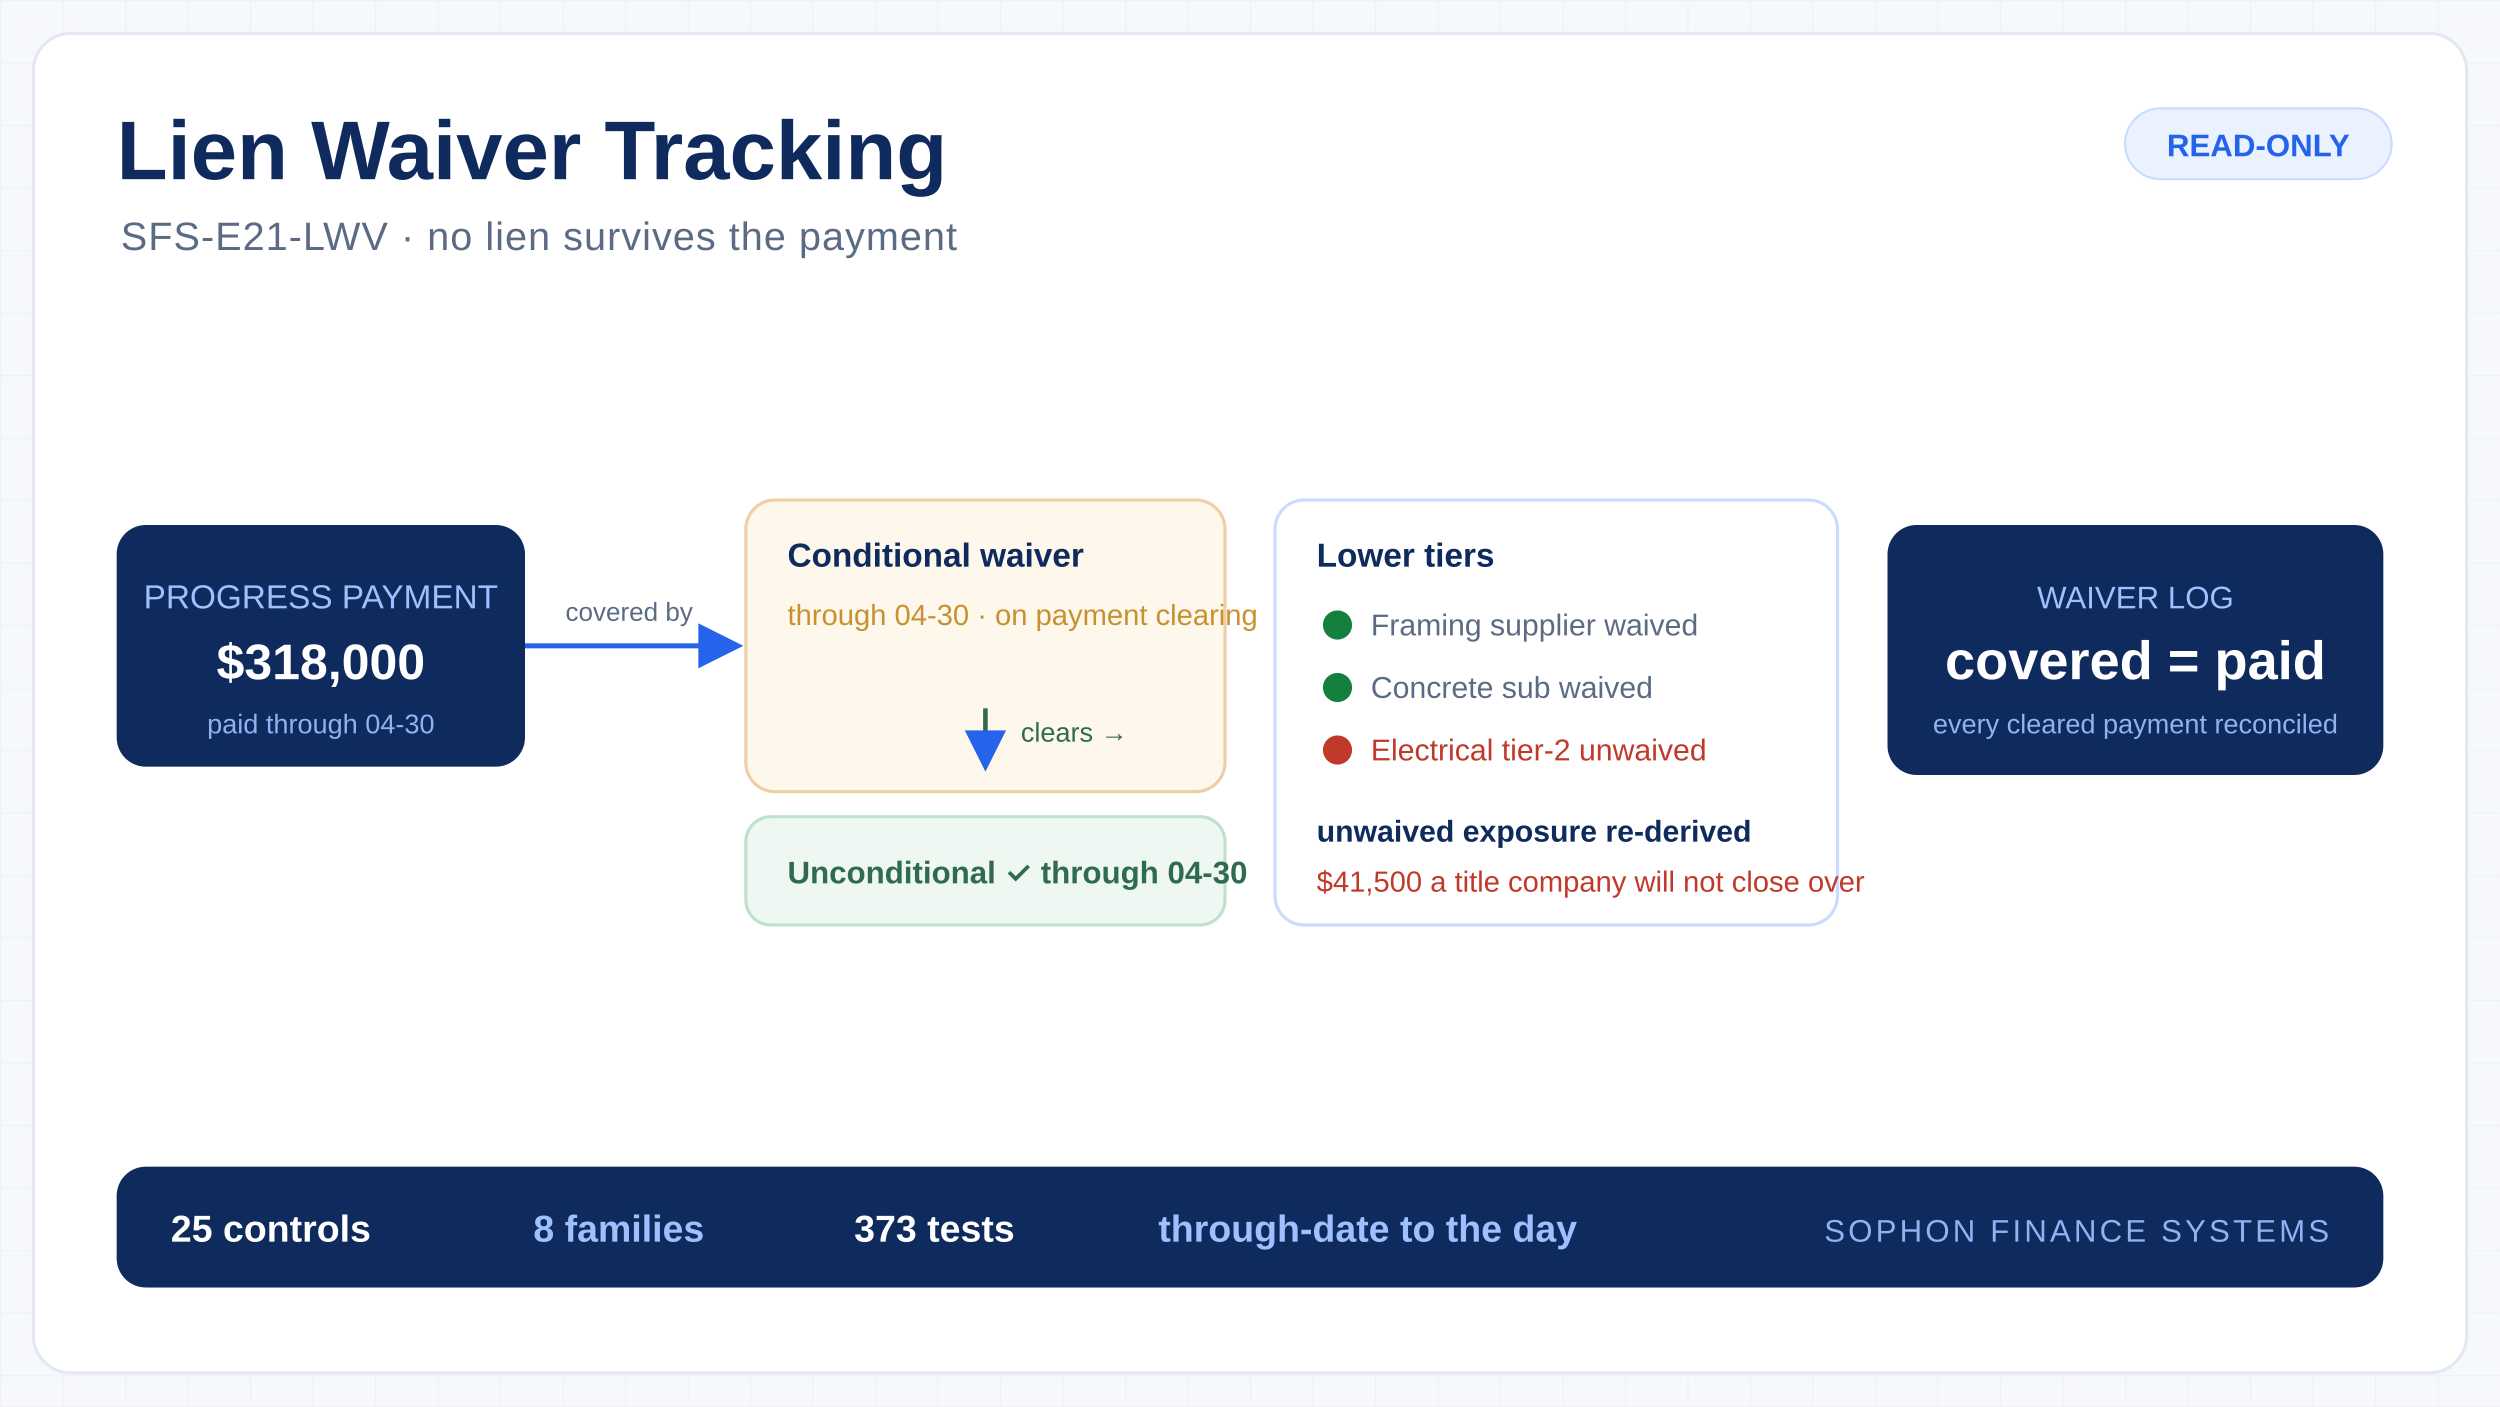
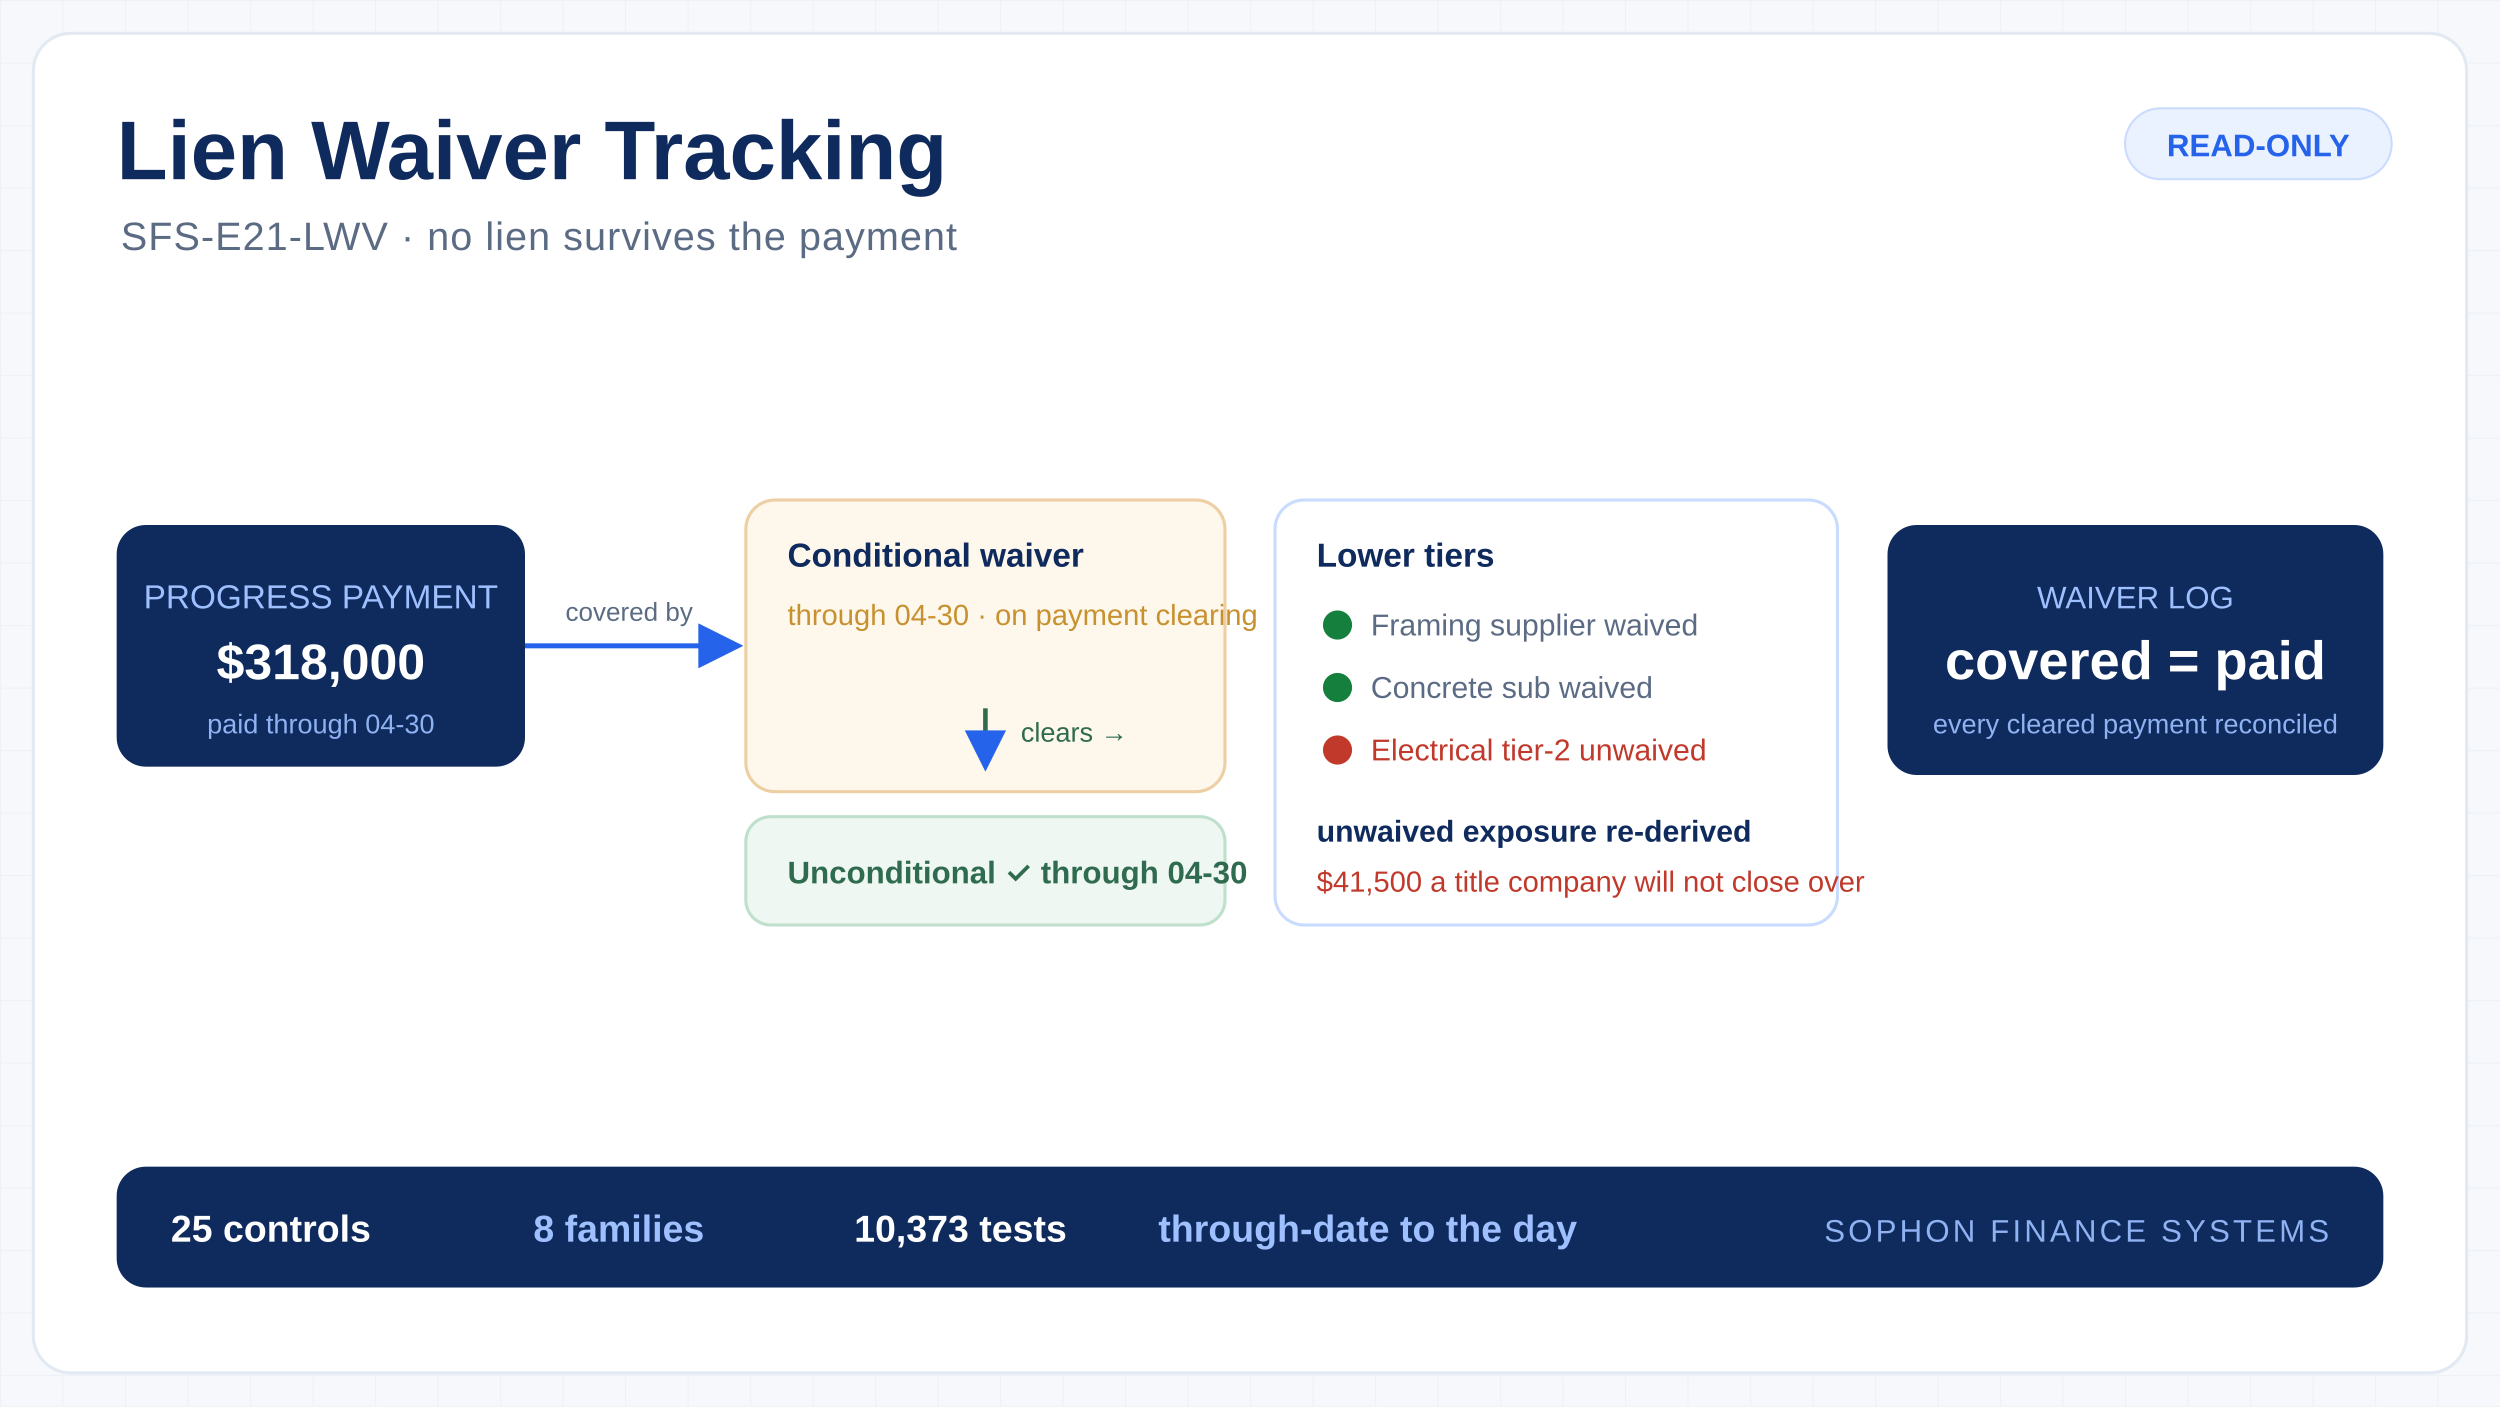
<svg xmlns="http://www.w3.org/2000/svg" viewBox="0 0 1200 675" width="1200" height="675" font-family="'Segoe UI',system-ui,-apple-system,Arial,sans-serif" role="img" aria-label="Lien Waiver Tracking engine tile: each cleared payment covered by a waiver through its paid-through date, conditional waivers converting to unconditional, lower tiers waived, unwaived exposure re-derived.">
  <defs>
    <pattern id="grid-lwv" width="30" height="30" patternUnits="userSpaceOnUse">
      <path d="M30 0H0V30" fill="none" stroke="#eef2f8" stroke-width="1" />
    </pattern>
    <marker id="arw-lwv" markerWidth="9" markerHeight="9" refX="7" refY="4.5" orient="auto">
      <path d="M0 0L9 4.5L0 9Z" fill="#2563eb" />
    </marker>
  </defs>
  <rect width="1200" height="675" fill="#f6f8fb" />
  <rect width="1200" height="675" fill="url(#grid-lwv)" />
  <rect x="16" y="16" width="1168" height="643" rx="18" fill="#ffffff" stroke="#e3e9f2" stroke-width="1.5" />
  <text x="56" y="86" font-size="40" font-weight="700" fill="#0f2a5c">Lien Waiver Tracking</text>
  <text x="58" y="120" font-size="19" fill="#5b6b84" letter-spacing="0.5">SFS-E21-LWV · no lien survives the payment</text>
  <rect x="1020" y="52" width="128" height="34" rx="17" fill="#eaf1ff" stroke="#c9dcff" />
  <text x="1084" y="75" font-size="15" font-weight="600" fill="#2563eb" text-anchor="middle">READ-ONLY</text>
  <rect x="56" y="252" width="196" height="116" rx="14" fill="#0f2a5c" />
  <text x="154" y="292" font-size="16" fill="#9fc0ff" text-anchor="middle">PROGRESS PAYMENT</text>
  <text x="154" y="326" font-size="24" font-weight="700" fill="#ffffff" text-anchor="middle">$318,000</text>
  <text x="154" y="352" font-size="13" fill="#8fb2f2" text-anchor="middle">paid through 04-30</text>
  <path d="M252 310H352" fill="none" stroke="#2563eb" stroke-width="2.4" marker-end="url(#arw-lwv)" />
  <text x="302" y="298" font-size="12.5" fill="#5b6b84" text-anchor="middle">covered by</text>
  <rect x="358" y="240" width="230" height="140" rx="14" fill="#fdf7ec" stroke="#eecfa3" stroke-width="1.5" />
  <text x="378" y="272" font-size="16" font-weight="700" fill="#0f2a5c">Conditional waiver</text>
  <text x="378" y="300" font-size="14" fill="#c8912f">through 04-30 · on payment clearing</text>
  <path d="M473 340V366" fill="none" stroke="#2f6b4f" stroke-width="2.2" marker-end="url(#arw-lwv)" />
  <text x="490" y="356" font-size="13" fill="#2f6b4f">clears →</text>
  <rect x="358" y="392" width="230" height="52" rx="12" fill="#eef7f1" stroke="#bfe0cc" stroke-width="1.5" />
  <text x="378" y="424" font-size="15" font-weight="600" fill="#2f6b4f">Unconditional ✓ through 04-30</text>
  <rect x="612" y="240" width="270" height="204" rx="14" fill="#ffffff" stroke="#c9dcff" stroke-width="1.5" />
  <text x="632" y="272" font-size="16" font-weight="700" fill="#0f2a5c">Lower tiers</text>
  <g font-size="14.5" fill="#5b6b84">
    <circle cx="642" cy="300" r="7" fill="#15803d" />
    <text x="658" y="305">Framing supplier waived</text>
    <circle cx="642" cy="330" r="7" fill="#15803d" />
    <text x="658" y="335">Concrete sub waived</text>
    <circle cx="642" cy="360" r="7" fill="#c0392b" />
    <text x="658" y="365" fill="#c0392b">Electrical tier-2 unwaived</text>
  </g>
  <text x="632" y="404" font-size="14.5" fill="#0f2a5c" font-weight="700">unwaived exposure re-derived</text>
  <text x="632" y="428" font-size="14" fill="#c0392b">$41,500 a title company will not close over</text>
  <rect x="906" y="252" width="238" height="120" rx="14" fill="#0f2a5c" />
  <text x="1025" y="292" font-size="15" fill="#9fc0ff" text-anchor="middle">WAIVER LOG</text>
  <text x="1025" y="326" font-size="26" font-weight="700" fill="#ffffff" text-anchor="middle">covered = paid</text>
  <text x="1025" y="352" font-size="13" fill="#8fb2f2" text-anchor="middle">every cleared payment reconciled</text>
  <rect x="56" y="560" width="1088" height="58" rx="14" fill="#0f2a5c" />
  <text x="82" y="596" font-size="18" font-weight="600" fill="#ffffff">25 controls</text>
  <text x="256" y="596" font-size="18" font-weight="600" fill="#9fc0ff">8 families</text>
-   <text x="410" y="596" font-size="18" font-weight="600" fill="#ffffff">373 tests</text>
+   <text x="410" y="596" font-size="18" font-weight="600" fill="#ffffff">10,373 tests</text>
  <text x="556" y="596" font-size="18" font-weight="600" fill="#9fc0ff">through-date to the day</text>
  <text x="1118" y="596" font-size="15" fill="#8fb2f2" text-anchor="end" letter-spacing="1.5">SOPHON FINANCE SYSTEMS</text>
</svg>
